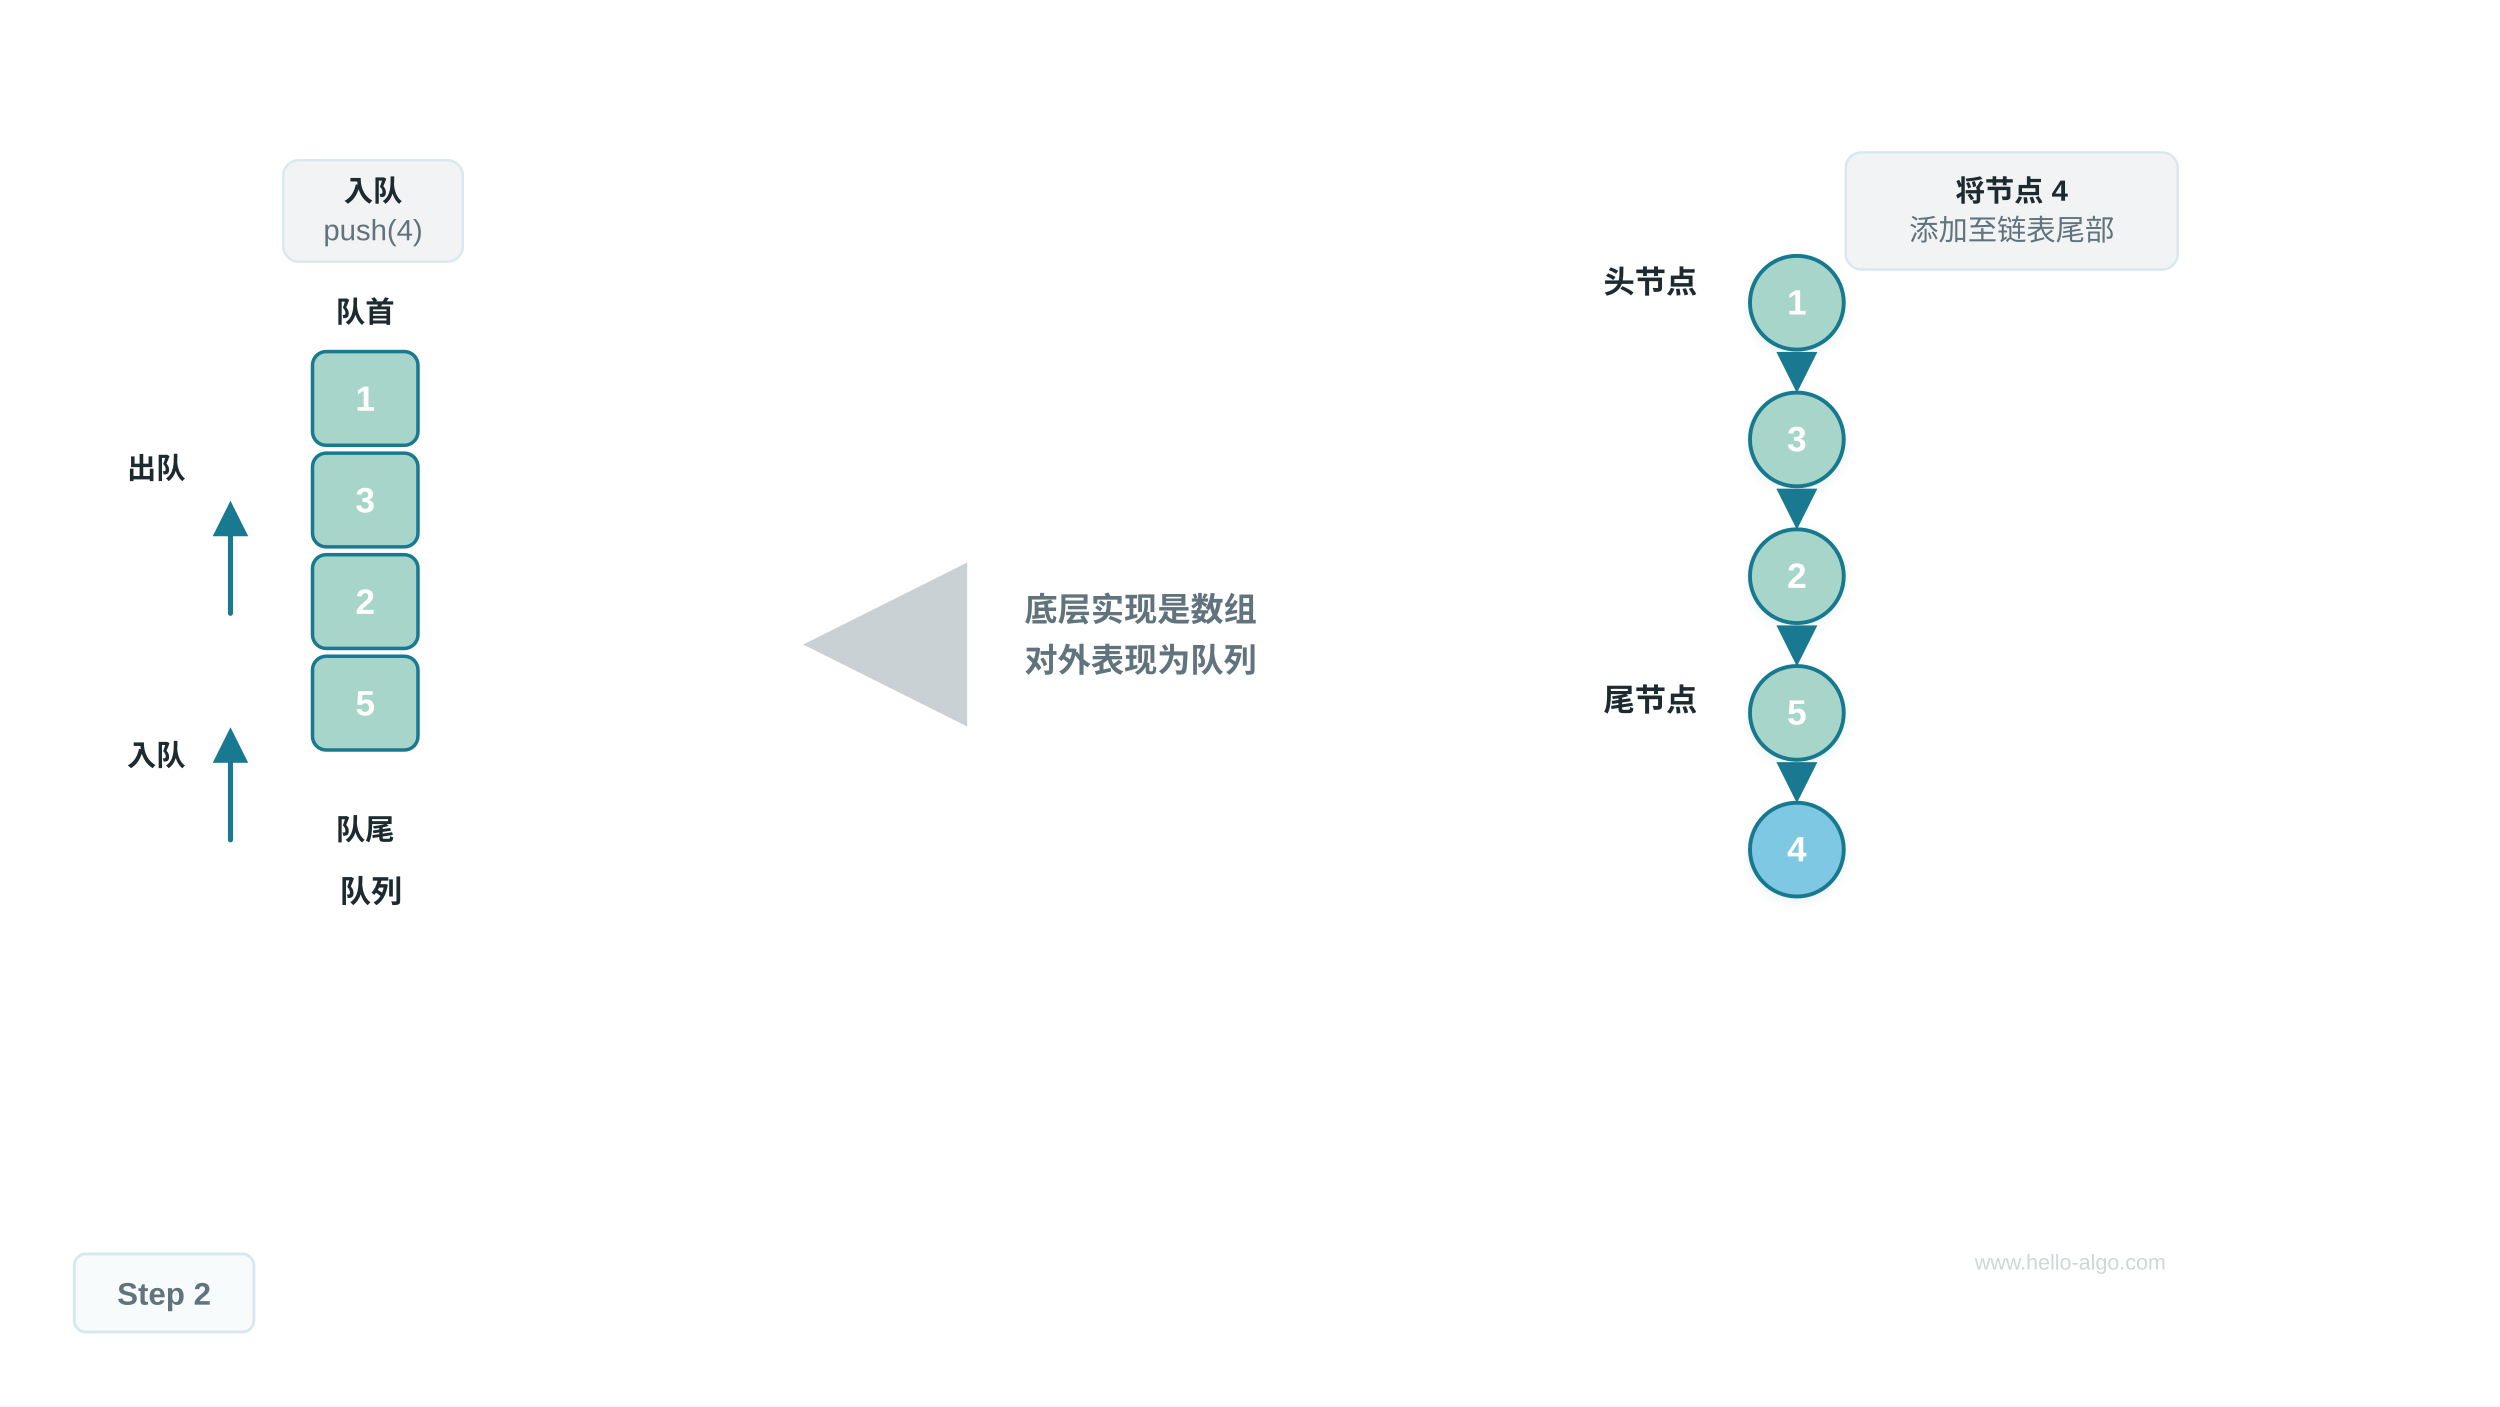
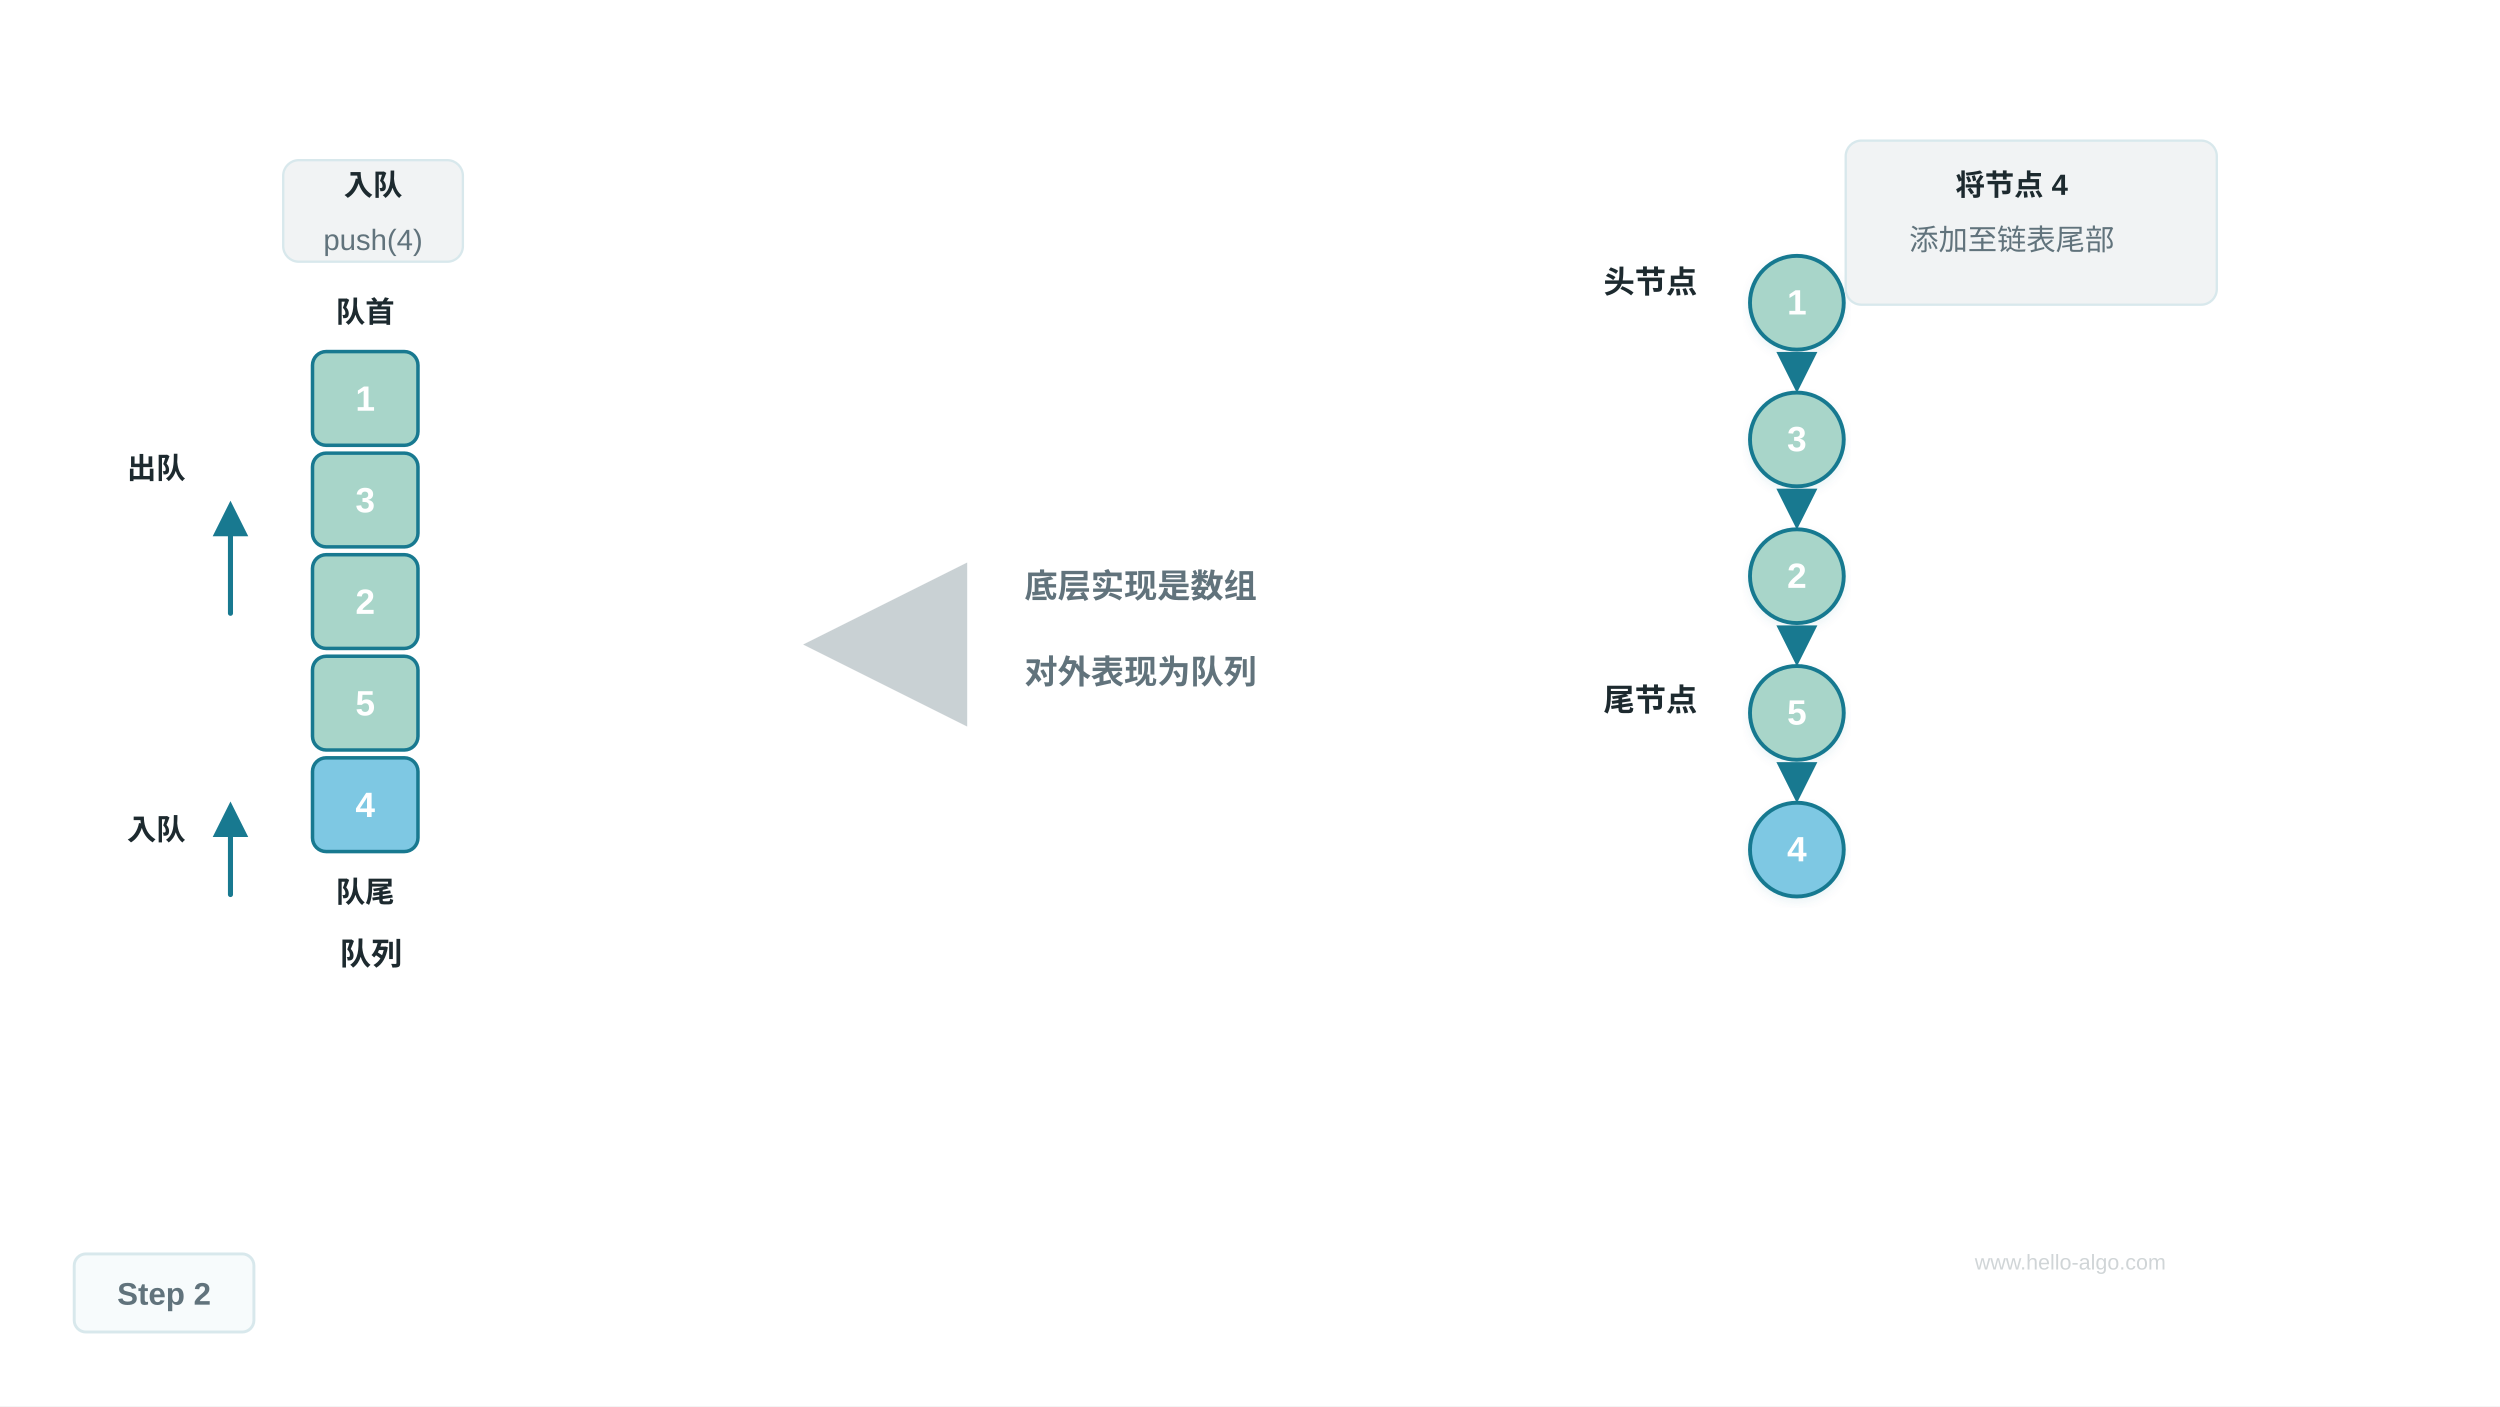
<svg xmlns="http://www.w3.org/2000/svg" viewBox="0 0 1280 720" role="img" aria-label="linkedlist queue step 2">
  <defs>
    <filter id="sh" x="-8%" y="-8%" width="116%" height="120%">
      <feDropShadow dx="0" dy="2" stdDeviation="2.5" flood-color="#187990" flood-opacity=".08" />
    </filter>
    <marker id="arrow" viewBox="0 0 10 10" refX="8" refY="5" markerWidth="7" markerHeight="7" orient="auto-start-reverse">
      <path d="M0,0 L10,5 L0,10 Z" fill="#b7c1c5" />
    </marker>
    <marker id="arrowTeal" viewBox="0 0 10 10" refX="8" refY="5" markerWidth="7" markerHeight="7" orient="auto-start-reverse">
      <path d="M0,0 L10,5 L0,10 Z" fill="#187990" />
    </marker>
  </defs>
  <rect width="1280" height="720" fill="#fff" />
  <rect x="145" y="82" width="92" height="52" rx="8" fill="#f1f3f4" stroke="#d8e8ec" stroke-width="1.2" />
-   <text x="191.0" y="103.0" text-anchor="middle" font-family="'Microsoft YaHei', 'PingFang SC', Arial, sans-serif" font-size="15" font-weight="700" fill="#1d2a2f">入队</text>
-   <text x="191.0" y="123.0" text-anchor="middle" font-family="'Microsoft YaHei', 'PingFang SC', Arial, sans-serif" font-size="15" font-weight="500" fill="#61737c">push(4)</text>
+   <text x="191.0" y="100.0" text-anchor="middle" font-family="'Microsoft YaHei', 'PingFang SC', Arial, sans-serif" font-size="15" font-weight="700" fill="#1d2a2f">入队</text>
+   <text x="191.0" y="128.0" text-anchor="middle" font-family="'Microsoft YaHei', 'PingFang SC', Arial, sans-serif" font-size="15" font-weight="500" fill="#61737c">push(4)</text>
  <rect x="160" y="180" width="54" height="48" rx="7" fill="#a8d5c9" stroke="#187990" stroke-width="1.8" />
  <text x="187.0" y="210.3" text-anchor="middle" font-family="'Microsoft YaHei', 'PingFang SC', Arial, sans-serif" font-size="18" font-weight="700" fill="#fff">1</text>
  <rect x="160" y="232" width="54" height="48" rx="7" fill="#a8d5c9" stroke="#187990" stroke-width="1.8" />
  <text x="187.0" y="262.3" text-anchor="middle" font-family="'Microsoft YaHei', 'PingFang SC', Arial, sans-serif" font-size="18" font-weight="700" fill="#fff">3</text>
  <rect x="160" y="284" width="54" height="48" rx="7" fill="#a8d5c9" stroke="#187990" stroke-width="1.8" />
  <text x="187.0" y="314.3" text-anchor="middle" font-family="'Microsoft YaHei', 'PingFang SC', Arial, sans-serif" font-size="18" font-weight="700" fill="#fff">2</text>
  <rect x="160" y="336" width="54" height="48" rx="7" fill="#a8d5c9" stroke="#187990" stroke-width="1.8" />
  <text x="187.0" y="366.3" text-anchor="middle" font-family="'Microsoft YaHei', 'PingFang SC', Arial, sans-serif" font-size="18" font-weight="700" fill="#fff">5</text>
  <text x="187" y="165" text-anchor="middle" font-family="'Microsoft YaHei', 'PingFang SC', Arial, sans-serif" font-size="15" font-weight="700" fill="#1d2a2f">队首</text>
-   <text x="187" y="430" text-anchor="middle" font-family="'Microsoft YaHei', 'PingFang SC', Arial, sans-serif" font-size="15" font-weight="700" fill="#1d2a2f">队尾</text>
+   <rect x="160" y="388" width="54" height="48" rx="7" fill="#7ec8e3" stroke="#187990" stroke-width="1.8" />
+   <text x="187.0" y="418.3" text-anchor="middle" font-family="'Microsoft YaHei', 'PingFang SC', Arial, sans-serif" font-size="18" font-weight="700" fill="#fff">4</text>
+   <text x="187" y="462" text-anchor="middle" font-family="'Microsoft YaHei', 'PingFang SC', Arial, sans-serif" font-size="15" font-weight="700" fill="#1d2a2f">队尾</text>
  <text x="80" y="245" text-anchor="middle" font-family="'Microsoft YaHei', 'PingFang SC', Arial, sans-serif" font-size="15" font-weight="700" fill="#1d2a2f">出队</text>
  <line x1="118" y1="314" x2="118" y2="260" stroke="#187990" stroke-width="2.6" stroke-linecap="round" marker-end="url(#arrowTeal)" />
-   <text x="80" y="392" text-anchor="middle" font-family="'Microsoft YaHei', 'PingFang SC', Arial, sans-serif" font-size="15" font-weight="700" fill="#1d2a2f">入队</text>
-   <line x1="118" y1="430" x2="118" y2="376" stroke="#187990" stroke-width="2.6" stroke-linecap="round" marker-end="url(#arrowTeal)" />
+   <text x="80" y="430" text-anchor="middle" font-family="'Microsoft YaHei', 'PingFang SC', Arial, sans-serif" font-size="15" font-weight="700" fill="#1d2a2f">入队</text>
+   <line x1="118" y1="458" x2="118" y2="414" stroke="#187990" stroke-width="2.6" stroke-linecap="round" marker-end="url(#arrowTeal)" />
  <path d="M480 330 H428" stroke="#b7c1c5" stroke-width="12" stroke-linecap="round" marker-end="url(#arrow)" opacity=".75" />
-   <text x="584" y="318" text-anchor="middle" font-family="'Microsoft YaHei', 'PingFang SC', Arial, sans-serif" font-size="17" font-weight="700" fill="#61737c">底层实现是数组</text>
-   <text x="584" y="344" text-anchor="middle" font-family="'Microsoft YaHei', 'PingFang SC', Arial, sans-serif" font-size="17" font-weight="700" fill="#61737c">对外表现为队列</text>
-   <text x="190" y="462" text-anchor="middle" font-family="'Microsoft YaHei', 'PingFang SC', Arial, sans-serif" font-size="16" font-weight="700" fill="#1d2a2f">队列</text>
+   <text x="584" y="306" text-anchor="middle" font-family="'Microsoft YaHei', 'PingFang SC', Arial, sans-serif" font-size="17" font-weight="700" fill="#61737c">底层实现是数组</text>
+   <text x="584" y="350" text-anchor="middle" font-family="'Microsoft YaHei', 'PingFang SC', Arial, sans-serif" font-size="17" font-weight="700" fill="#61737c">对外表现为队列</text>
+   <text x="190" y="494" text-anchor="middle" font-family="'Microsoft YaHei', 'PingFang SC', Arial, sans-serif" font-size="16" font-weight="700" fill="#1d2a2f">队列</text>
  <rect x="38" y="642" width="92" height="40" rx="6" fill="#f7fbfc" stroke="#d8e8ec" stroke-width="1.5" />
  <text x="84" y="668" text-anchor="middle" font-family="'Microsoft YaHei', 'PingFang SC', Arial, sans-serif" font-size="16" font-weight="700" fill="#61737c">Step 2</text>
  <circle cx="920" cy="155" r="24" fill="#a8d5c9" stroke="#187990" stroke-width="2" filter="url(#sh)" />
  <text x="920" y="161" text-anchor="middle" font-family="'Microsoft YaHei', 'PingFang SC', Arial, sans-serif" font-size="18" font-weight="700" fill="#fff">1</text>
  <line x1="920" y1="183" x2="920" y2="197" stroke="#187990" stroke-width="3" stroke-linecap="round" marker-end="url(#arrowTeal)" />
  <circle cx="920" cy="225" r="24" fill="#a8d5c9" stroke="#187990" stroke-width="2" filter="url(#sh)" />
  <text x="920" y="231" text-anchor="middle" font-family="'Microsoft YaHei', 'PingFang SC', Arial, sans-serif" font-size="18" font-weight="700" fill="#fff">3</text>
  <line x1="920" y1="253" x2="920" y2="267" stroke="#187990" stroke-width="3" stroke-linecap="round" marker-end="url(#arrowTeal)" />
  <circle cx="920" cy="295" r="24" fill="#a8d5c9" stroke="#187990" stroke-width="2" filter="url(#sh)" />
  <text x="920" y="301" text-anchor="middle" font-family="'Microsoft YaHei', 'PingFang SC', Arial, sans-serif" font-size="18" font-weight="700" fill="#fff">2</text>
  <line x1="920" y1="323" x2="920" y2="337" stroke="#187990" stroke-width="3" stroke-linecap="round" marker-end="url(#arrowTeal)" />
  <circle cx="920" cy="365" r="24" fill="#a8d5c9" stroke="#187990" stroke-width="2" filter="url(#sh)" />
  <text x="920" y="371" text-anchor="middle" font-family="'Microsoft YaHei', 'PingFang SC', Arial, sans-serif" font-size="18" font-weight="700" fill="#fff">5</text>
  <line x1="920" y1="393" x2="920" y2="407" stroke="#187990" stroke-width="3" stroke-linecap="round" marker-end="url(#arrowTeal)" />
  <circle cx="920" cy="435" r="24" fill="#7ec8e3" stroke="#187990" stroke-width="2" filter="url(#sh)" />
  <text x="920" y="441" text-anchor="middle" font-family="'Microsoft YaHei', 'PingFang SC', Arial, sans-serif" font-size="18" font-weight="700" fill="#fff">4</text>
  <text x="845" y="150" text-anchor="middle" font-family="'Microsoft YaHei', 'PingFang SC', Arial, sans-serif" font-size="16" font-weight="700" fill="#1d2a2f">头节点</text>
  <text x="845" y="364" text-anchor="middle" font-family="'Microsoft YaHei', 'PingFang SC', Arial, sans-serif" font-size="16" font-weight="700" fill="#1d2a2f">尾节点</text>
-   <rect x="945" y="78" width="170" height="60" rx="8" fill="#f1f3f4" stroke="#d8e8ec" stroke-width="1.2" />
-   <text x="1030.0" y="103.0" text-anchor="middle" font-family="'Microsoft YaHei', 'PingFang SC', Arial, sans-serif" font-size="15" font-weight="700" fill="#1d2a2f">将节点 4</text>
-   <text x="1030.0" y="123.0" text-anchor="middle" font-family="'Microsoft YaHei', 'PingFang SC', Arial, sans-serif" font-size="15" font-weight="500" fill="#61737c">添加至链表尾部</text>
+   <rect x="945" y="72" width="190" height="84" rx="8" fill="#f1f3f4" stroke="#d8e8ec" stroke-width="1.2" />
+   <text x="1030.0" y="100.0" text-anchor="middle" font-family="'Microsoft YaHei', 'PingFang SC', Arial, sans-serif" font-size="15" font-weight="700" fill="#1d2a2f">将节点 4</text>
+   <text x="1030.0" y="128.0" text-anchor="middle" font-family="'Microsoft YaHei', 'PingFang SC', Arial, sans-serif" font-size="15" font-weight="500" fill="#61737c">添加至链表尾部</text>
  <text x="1060" y="650" text-anchor="middle" font-family="'Microsoft YaHei', 'PingFang SC', Arial, sans-serif" font-size="11" font-weight="500" fill="#d0d5d7">www.hello-algo.com</text>
</svg>
